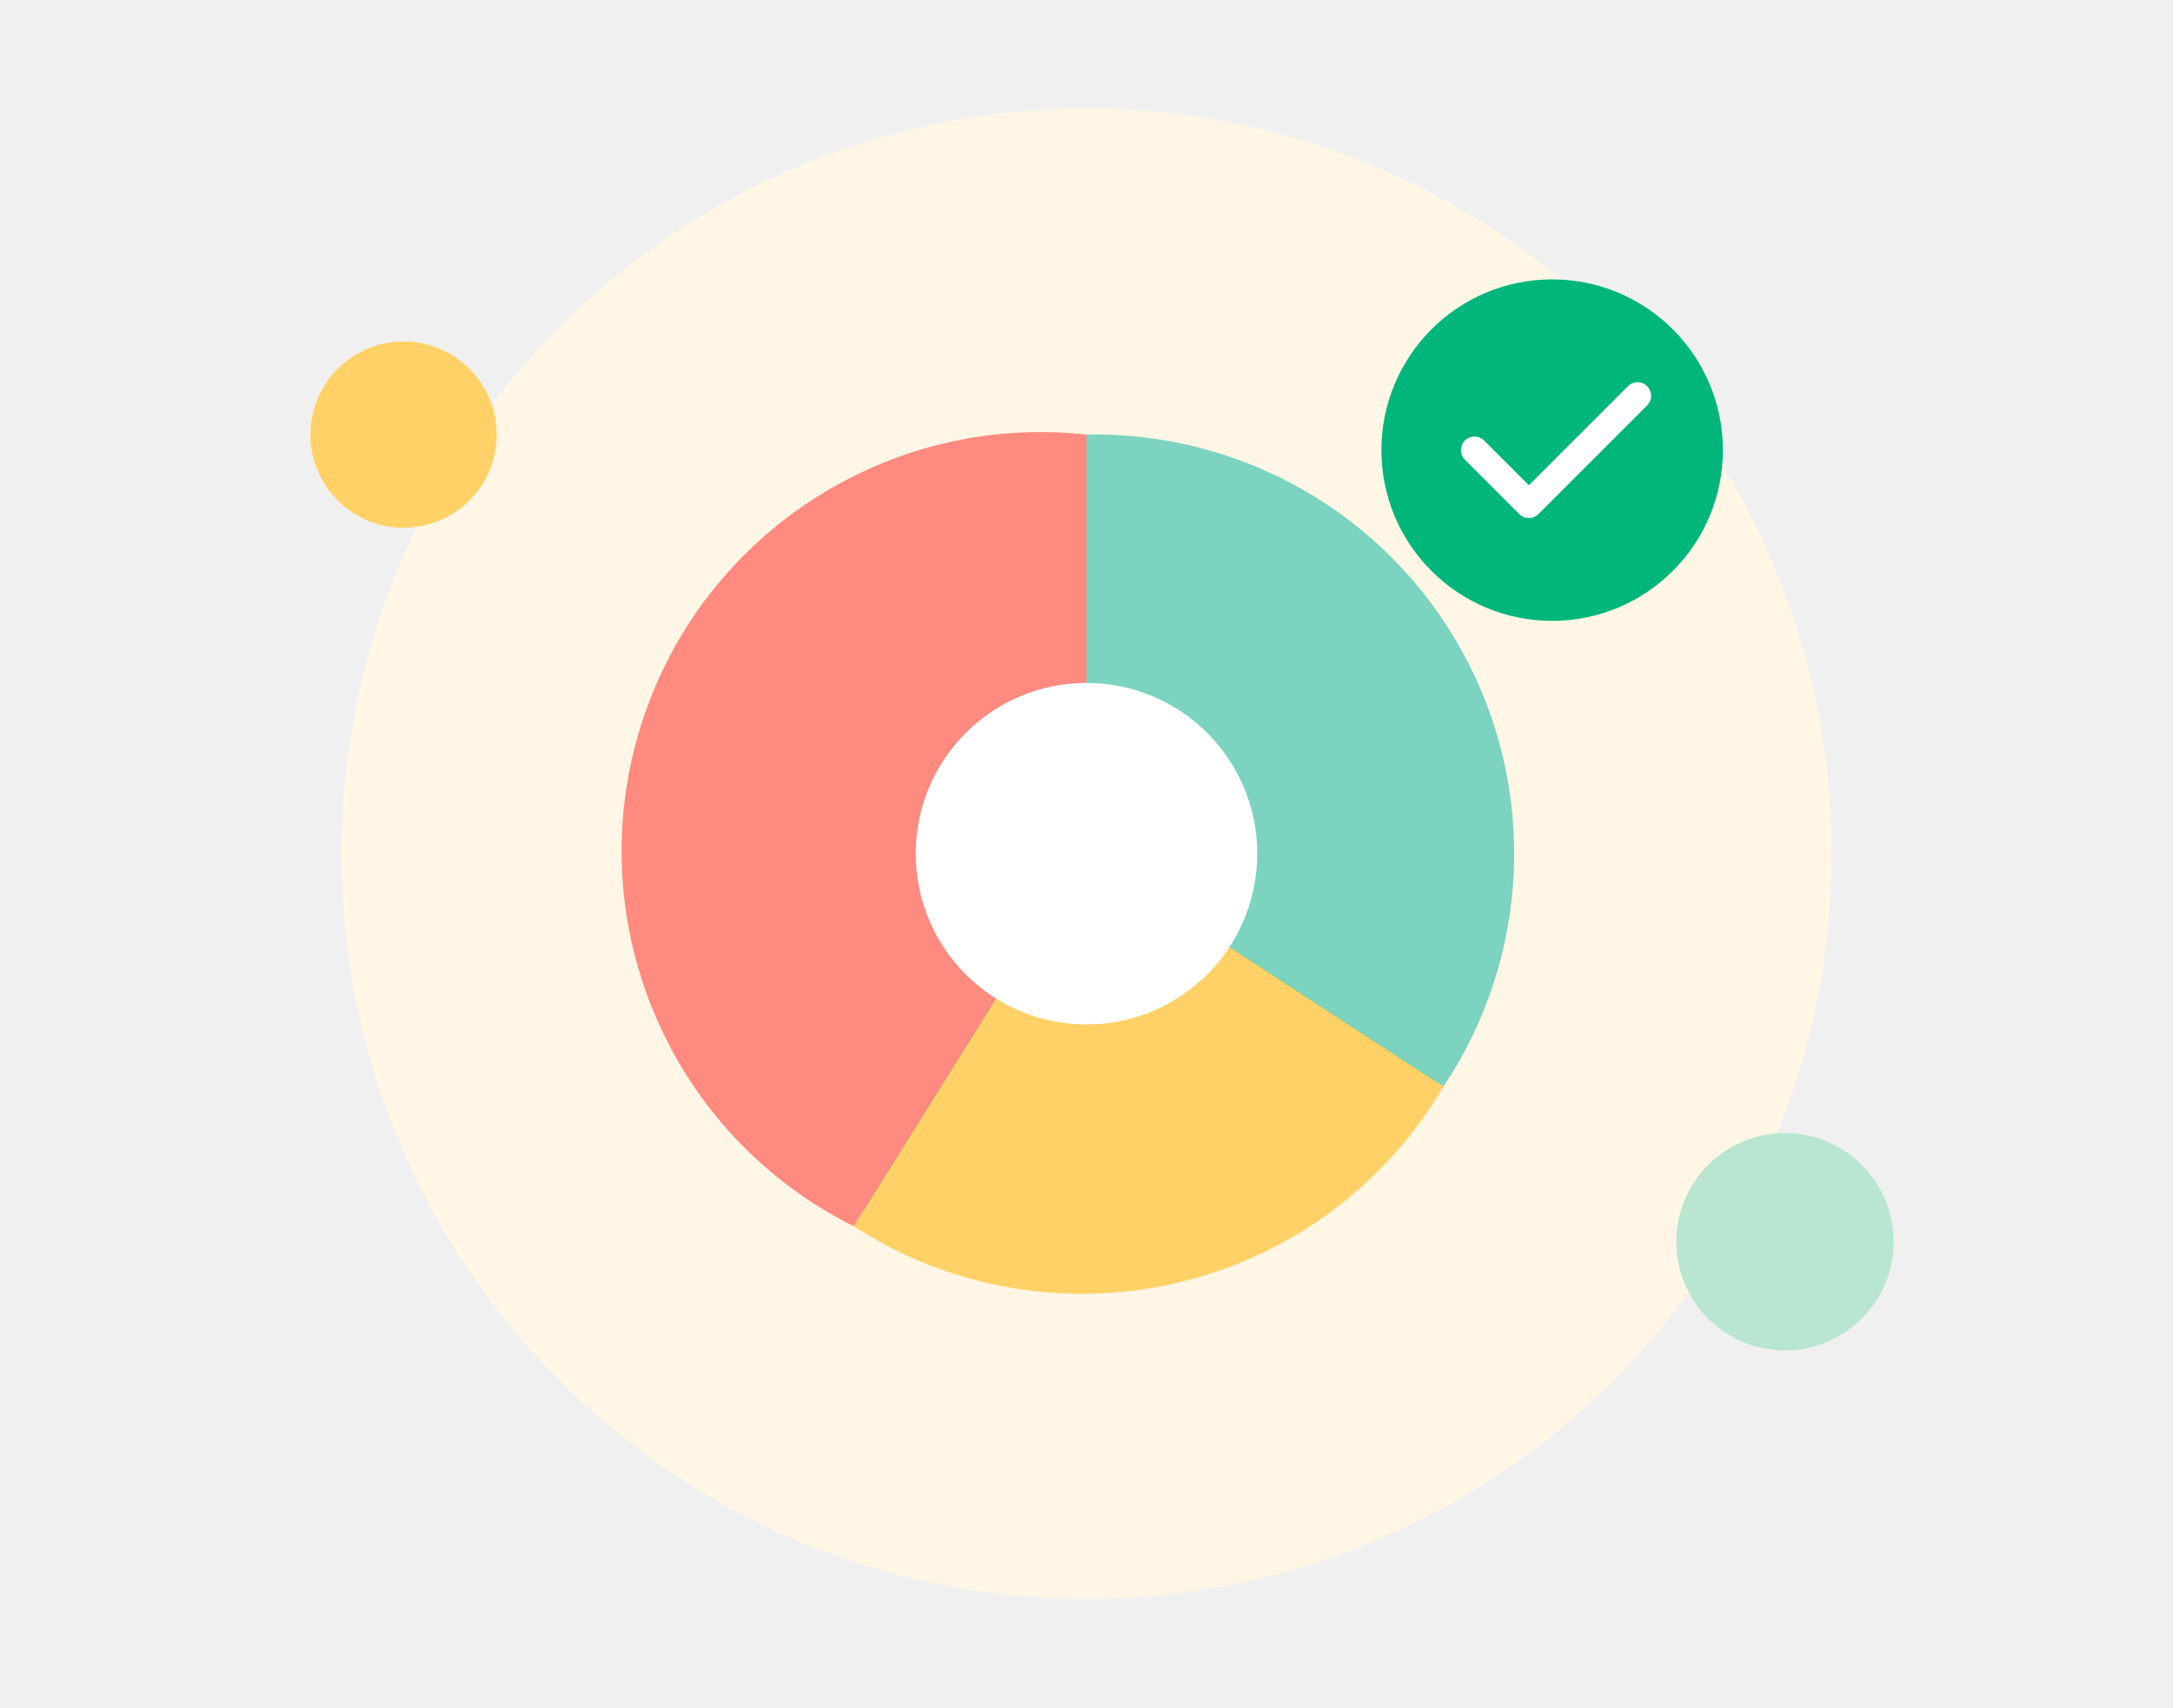
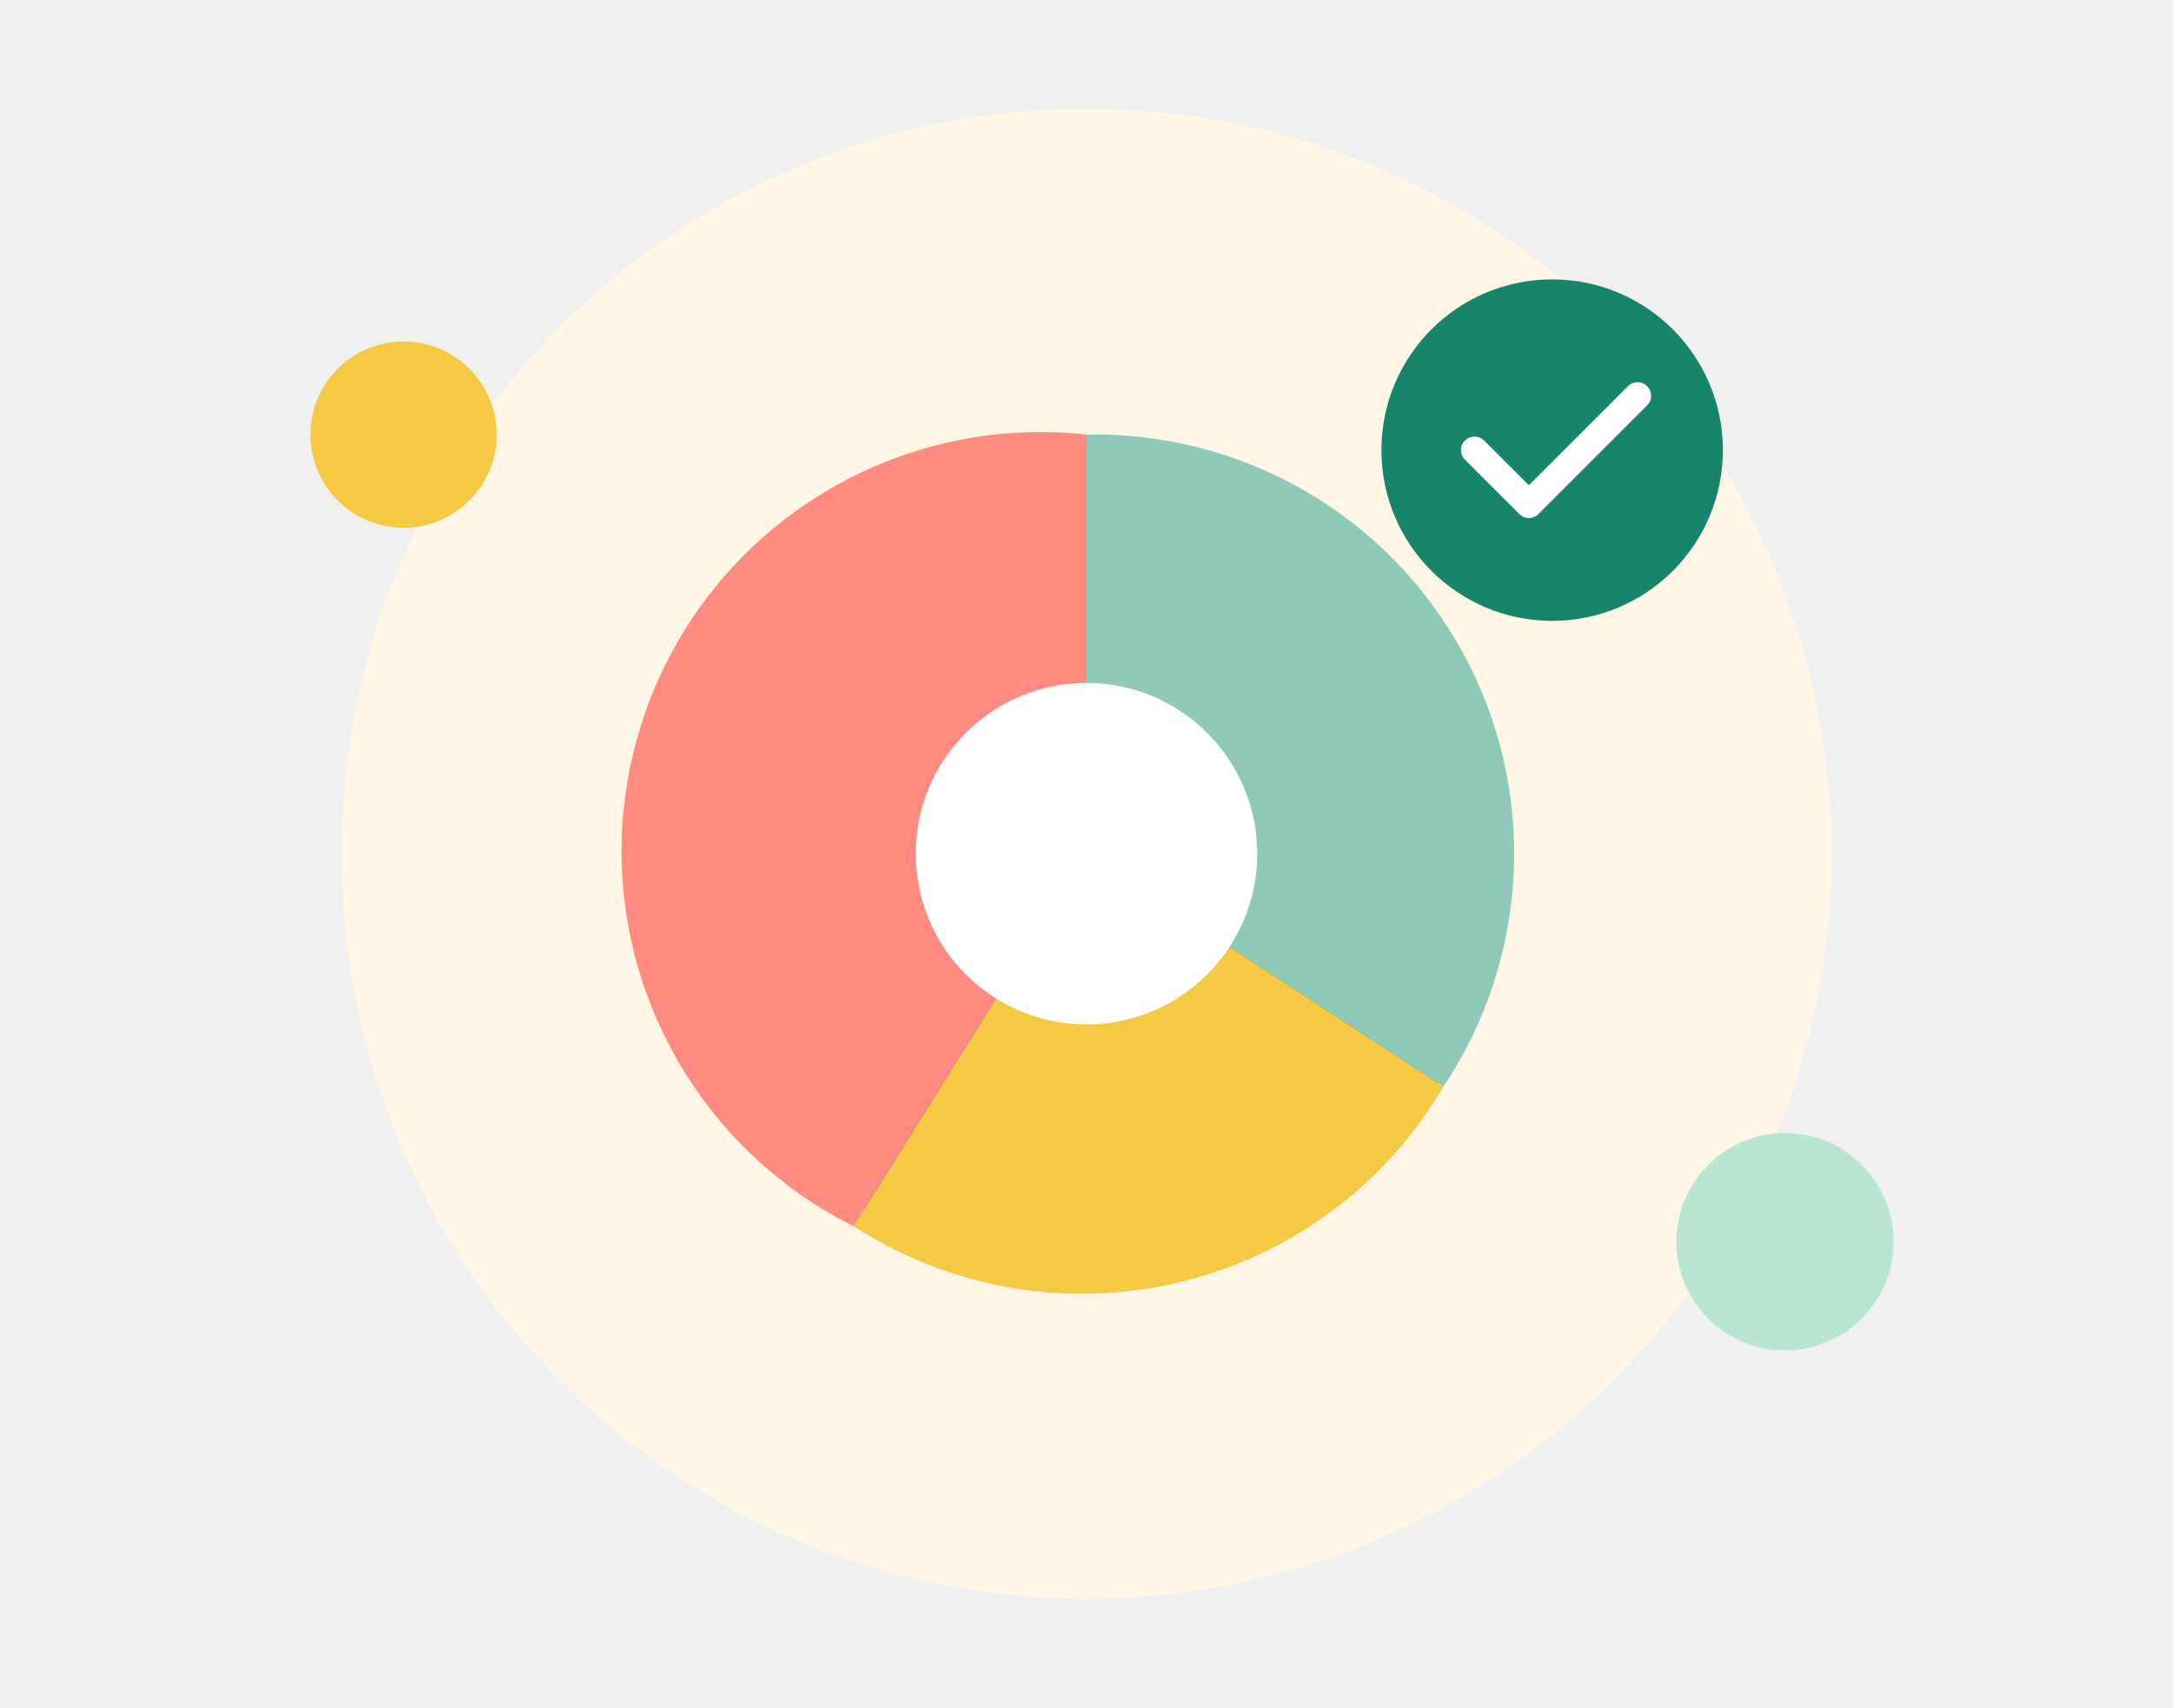
<svg xmlns="http://www.w3.org/2000/svg" viewBox="0 0 280 220" fill="none">
  <circle cx="140" cy="110" r="96" fill="#FFF6E5" />
-   <circle cx="52" cy="56" r="12" fill="#FFD166" />
+   <circle cx="52" cy="56" r="12" fill="#F6C945" />
  <circle cx="230" cy="160" r="14" fill="#B8E6D0" />
-   <circle cx="140" cy="110" r="54" fill="#00B67A" />
-   <path d="M140 110 L140 56 A54 54 0 0 1 186 140 Z" fill="#7BD3C0" />
-   <path d="M140 110 L186 140 A54 54 0 0 1 110 158 Z" fill="#FFD166" />
+   <circle cx="140" cy="110" r="54" fill="#16856A" />
+   <path d="M140 110 L140 56 A54 54 0 0 1 186 140 Z" fill="#8FC9B8" />
+   <path d="M140 110 L186 140 A54 54 0 0 1 110 158 Z" fill="#F6C945" />
  <path d="M140 110 L110 158 A54 54 0 0 1 140 56 Z" fill="#FF8A80" />
  <circle cx="140" cy="110" r="22" fill="#fff" />
-   <circle cx="200" cy="58" r="22" fill="#00B67A" />
+   <circle cx="200" cy="58" r="22" fill="#16856A" />
  <path d="M190 58l7 7 14-14" stroke="#fff" stroke-width="3.5" stroke-linecap="round" stroke-linejoin="round" fill="none" />
</svg>
